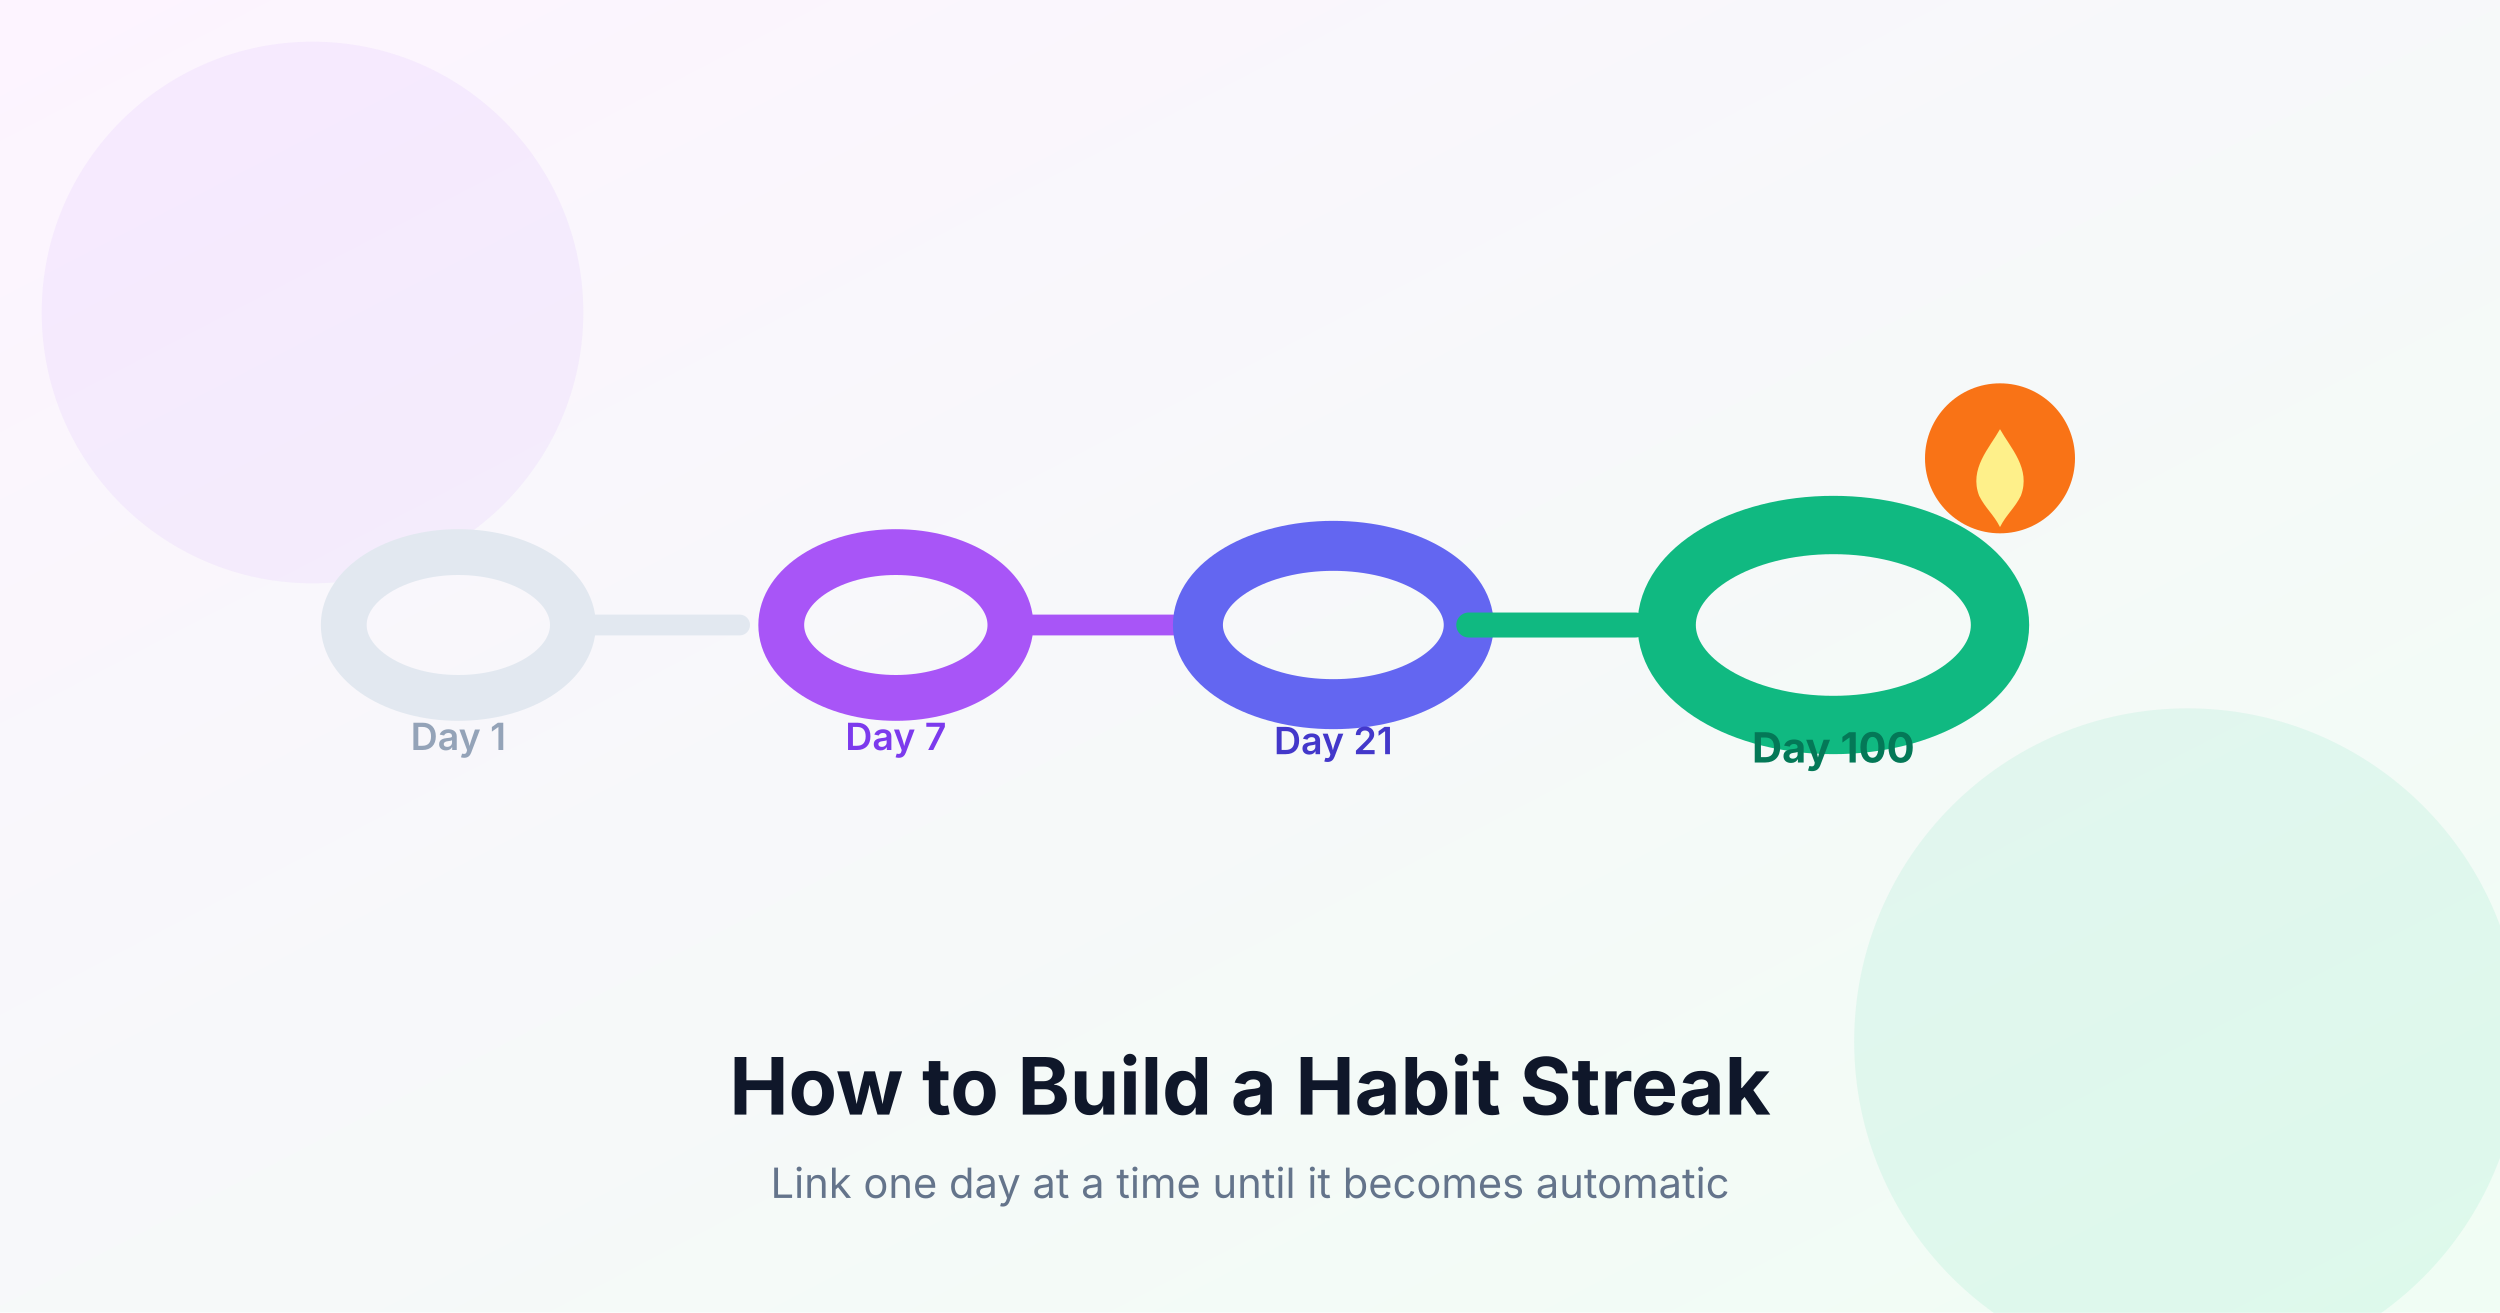
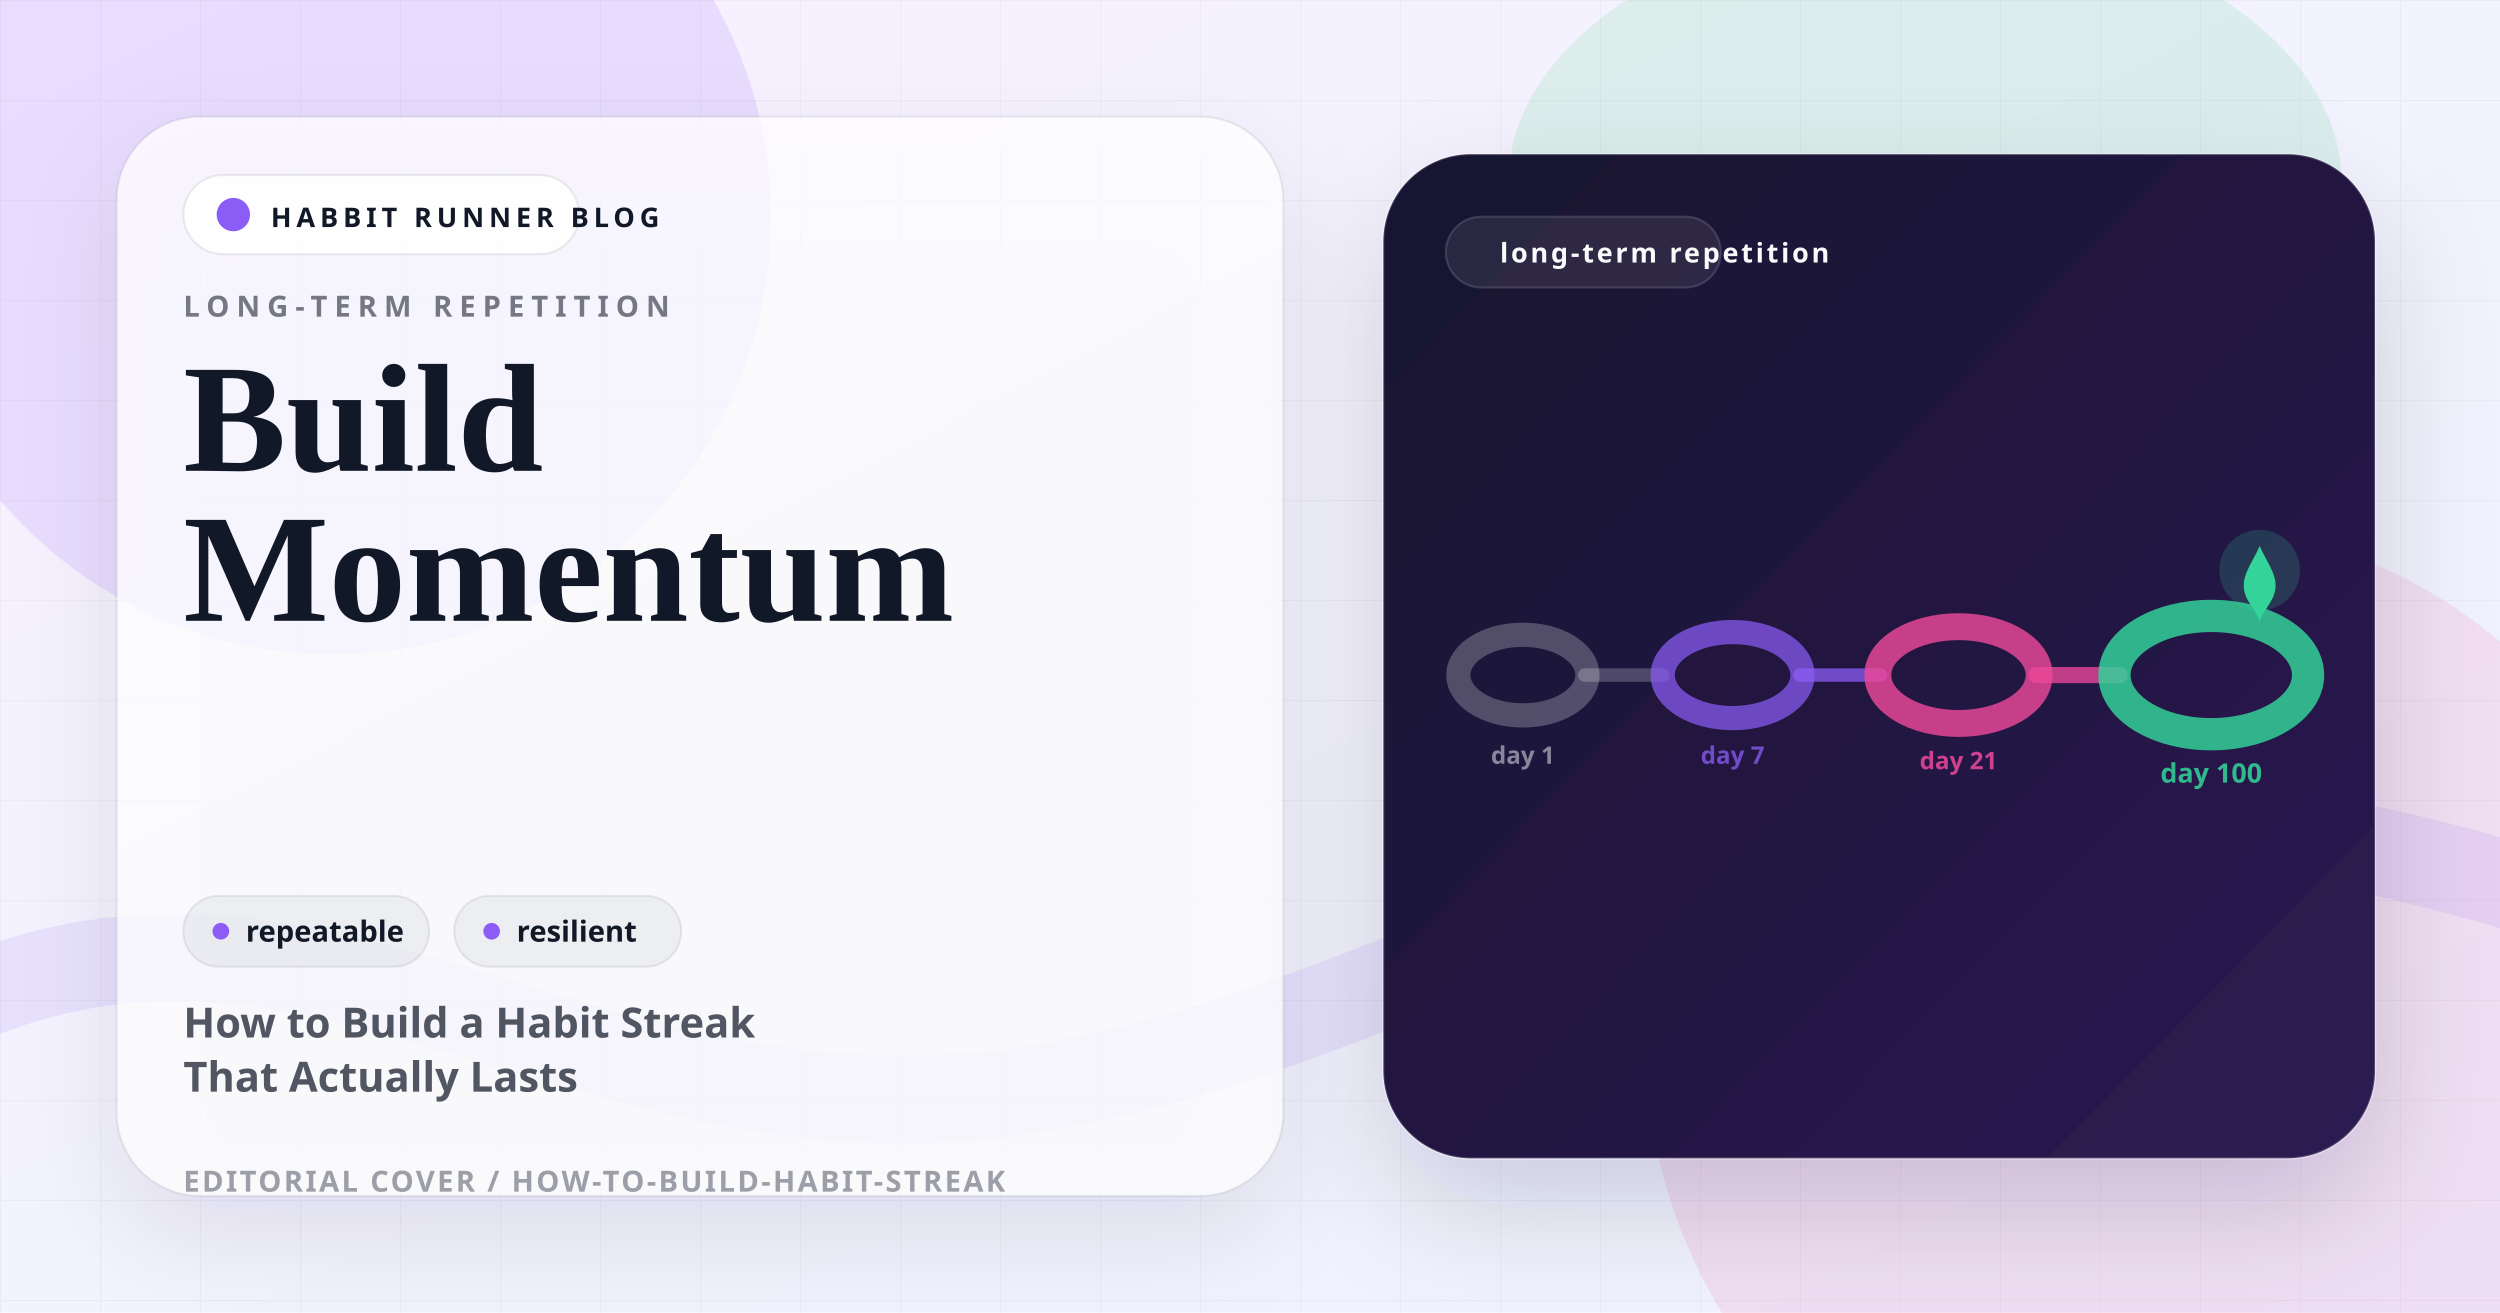
- <svg xmlns="http://www.w3.org/2000/svg" width="1200" height="630" viewBox="0 0 1200 630" role="img" aria-label="How to Build a Habit Streak">
+ <svg xmlns="http://www.w3.org/2000/svg" width="1200" height="630" viewBox="0 0 1200 630" role="img" aria-label="How to Build a Habit Streak That Actually Lasts">
  <defs>
-     <linearGradient id="bg" x1="0" x2="1" y1="0" y2="1">
-       <stop offset="0%" stop-color="#fdf4ff" />
-       <stop offset="100%" stop-color="#f0fdf4" />
+     <linearGradient id="bg" x1="0" y1="0" x2="1" y2="1">
+       <stop offset="0%" stop-color="#f8f1ff" />
+       <stop offset="100%" stop-color="#eef3ff" />
    </linearGradient>
-     <linearGradient id="chain" x1="0" x2="1" y1="0" y2="0">
-       <stop offset="0%" stop-color="#a855f7" />
-       <stop offset="100%" stop-color="#10b981" />
+     <linearGradient id="panel" x1="0" y1="0" x2="1" y2="1">
+       <stop offset="0%" stop-color="#17122f" />
+       <stop offset="100%" stop-color="#2c1b52" />
    </linearGradient>
+     <pattern id="grid" width="48" height="48" patternUnits="userSpaceOnUse">
+       <path d="M48 0H0V48" fill="none" stroke="rgba(17, 24, 39, 0.07)" stroke-width="1" />
+     </pattern>
+     <filter id="shadowSoft" x="-20%" y="-20%" width="140%" height="150%">
+       <feDropShadow dx="0" dy="20" stdDeviation="24" flood-color="#0f172a" flood-opacity="0.12" />
+     </filter>
+     <filter id="shadowBoard" x="-20%" y="-20%" width="140%" height="150%">
+       <feDropShadow dx="0" dy="24" stdDeviation="28" flood-color="#0f172a" flood-opacity="0.16" />
+     </filter>
+     <clipPath id="boardClip">
+       <rect x="664" y="74" width="476" height="482" rx="42" />
+     </clipPath>
  </defs>
  <rect width="1200" height="630" fill="url(#bg)" />
-   <circle cx="150" cy="150" r="130" fill="#c084fc" opacity="0.10" />
-   <circle cx="1050" cy="500" r="160" fill="#34d399" opacity="0.10" />
-   <ellipse cx="220" cy="300" rx="55" ry="35" fill="none" stroke="#e2e8f0" stroke-width="22" />
-   <text x="220" y="360" font-family="Inter,Arial,sans-serif" font-size="18" fill="#94a3b8" text-anchor="middle" font-weight="600">Day 1</text>
-   <line x1="275" y1="300" x2="355" y2="300" stroke="#e2e8f0" stroke-width="10" stroke-linecap="round" />
-   <ellipse cx="430" cy="300" rx="55" ry="35" fill="none" stroke="#a855f7" stroke-width="22" />
-   <text x="430" y="360" font-family="Inter,Arial,sans-serif" font-size="18" fill="#7c3aed" text-anchor="middle" font-weight="600">Day 7</text>
-   <line x1="485" y1="300" x2="565" y2="300" stroke="#a855f7" stroke-width="10" stroke-linecap="round" />
-   <ellipse cx="640" cy="300" rx="65" ry="38" fill="none" stroke="#6366f1" stroke-width="24" />
-   <text x="640" y="362" font-family="Inter,Arial,sans-serif" font-size="18" fill="#4338ca" text-anchor="middle" font-weight="600">Day 21</text>
-   <line x1="705" y1="300" x2="785" y2="300" stroke="#10b981" stroke-width="12" stroke-linecap="round" />
-   <ellipse cx="880" cy="300" rx="80" ry="48" fill="none" stroke="#10b981" stroke-width="28" />
-   <text x="880" y="366" font-family="Inter,Arial,sans-serif" font-size="20" fill="#047857" text-anchor="middle" font-weight="700">Day 100</text>
-   <circle cx="960" cy="220" r="36" fill="#f97316" />
-   <path d="M960 206 C955 215 945 225 950 238 C953 244 957 247 960 253 C963 247 967 244 970 238 C975 225 965 215 960 206Z" fill="#fef08a" />
-   <text x="600" y="535" font-family="Inter,Arial,sans-serif" font-size="38" font-weight="700" fill="#0f172a" text-anchor="middle">How to Build a Habit Streak</text>
-   <text x="600" y="575" font-family="Inter,Arial,sans-serif" font-size="20" fill="#64748b" text-anchor="middle">Link one day at a time until it becomes automatic</text>
+   <rect width="1200" height="630" fill="url(#grid)" opacity="0.6" />
+   <circle cx="160" cy="104" r="210" fill="rgba(139, 92, 246, 0.14)" />
+   <circle cx="1040" cy="500" r="250" fill="rgba(236, 72, 153, 0.12)" />
+   <ellipse cx="924" cy="88" rx="200" ry="126" fill="rgba(34, 197, 94, 0.12)" />
+   <path d="M-40 492 C146 390 284 566 512 520 C736 476 870 314 1240 436" fill="none" stroke="rgba(139, 92, 246, 0.12)" stroke-width="42" stroke-linecap="round" />
+   <rect x="56" y="56" width="560" height="518" rx="40" fill="rgba(255, 255, 255, 0.74)" stroke="rgba(17, 24, 39, 0.08)" filter="url(#shadowSoft)" />
+   <rect x="88" y="84" width="190" height="38" rx="19" fill="rgba(255, 255, 255, 0.88)" stroke="rgba(17, 24, 39, 0.08)" />
+   <circle cx="112" cy="103" r="8" fill="#8b5cf6" />
+   <text x="130" y="109" fill="#111827" font-family="'Avenir Next', 'Segoe UI', 'Trebuchet MS', sans-serif" font-size="13" font-weight="700" letter-spacing="0.18em">HABBIT RUNNER BLOG</text>
+   <text x="88" y="152" fill="rgba(17, 24, 39, 0.56)" font-family="'Avenir Next', 'Segoe UI', 'Trebuchet MS', sans-serif" font-size="14" font-weight="700" letter-spacing="0.24em">LONG-TERM REPETITION</text>
+   <text x="88" y="226" fill="#111827" font-family="'Iowan Old Style', Georgia, 'Times New Roman', serif" font-size="74" font-weight="700">
+     <tspan x="88" dy="0">Build</tspan>
+     <tspan x="88" dy="72">Momentum</tspan>
+   </text>
+   <g transform="translate(88 430)">
+     <rect width="118" height="34" rx="17" fill="rgba(17, 24, 39, 0.05)" stroke="rgba(17, 24, 39, 0.08)" />
+     <circle cx="18" cy="17" r="4" fill="#8b5cf6" />
+     <text x="30" y="22" fill="#111827" font-family="'Avenir Next', 'Segoe UI', 'Trebuchet MS', sans-serif" font-size="14" font-weight="600">repeatable</text>
+   </g>
+   <g transform="translate(218 430)">
+     <rect width="109" height="34" rx="17" fill="rgba(17, 24, 39, 0.05)" stroke="rgba(17, 24, 39, 0.08)" />
+     <circle cx="18" cy="17" r="4" fill="#8b5cf6" />
+     <text x="30" y="22" fill="#111827" font-family="'Avenir Next', 'Segoe UI', 'Trebuchet MS', sans-serif" font-size="14" font-weight="600">resilient</text>
+   </g>
+   <text x="88" y="498" fill="rgba(17, 24, 39, 0.72)" font-family="'Avenir Next', 'Segoe UI', 'Trebuchet MS', sans-serif" font-size="20" font-weight="600">
+     <tspan x="88" dy="0">How to Build a Habit Streak</tspan>
+     <tspan x="88" dy="26">That Actually Lasts</tspan>
+   </text>
+   <text x="88" y="572" fill="rgba(17, 24, 39, 0.4)" font-family="'Avenir Next', 'Segoe UI', 'Trebuchet MS', sans-serif" font-size="14" font-weight="700" letter-spacing="0.08em">EDITORIAL COVER / HOW-TO-BUILD-HABIT-STREAK</text>
+   <g filter="url(#shadowBoard)">
+     <rect x="664" y="74" width="476" height="482" rx="42" fill="url(#panel)" stroke="rgba(255, 255, 255, 0.18)" />
+   </g>
+   <rect x="694" y="104" width="132" height="34" rx="17" fill="rgba(255, 255, 255, 0.08)" stroke="rgba(255, 255, 255, 0.14)" />
+   <text x="720" y="126" fill="#f8fafc" font-family="'Avenir Next', 'Segoe UI', 'Trebuchet MS', sans-serif" font-size="13" font-weight="700" letter-spacing="0.1em">long-term repetition</text>
+   <g clip-path="url(#boardClip)">
+     <g transform="translate(661.278 162.6933) scale(0.6453674)">
+       <ellipse cx="108" cy="250" rx="48" ry="30" fill="none" stroke="rgba(255, 255, 255, 0.24)" stroke-width="18" />
+       <line x1="154" y1="250" x2="212" y2="250" stroke="rgba(255, 255, 255, 0.22)" stroke-width="10" stroke-linecap="round" />
+       <ellipse cx="264" cy="250" rx="52" ry="32" fill="none" stroke="rgba(139, 92, 246, 0.72)" stroke-width="18" />
+       <line x1="314" y1="250" x2="374" y2="250" stroke="rgba(139, 92, 246, 0.74)" stroke-width="10" stroke-linecap="round" />
+       <ellipse cx="432" cy="250" rx="60" ry="36" fill="none" stroke="rgba(236, 72, 153, 0.82)" stroke-width="20" />
+       <line x1="490" y1="250" x2="552" y2="250" stroke="rgba(236, 72, 153, 0.78)" stroke-width="12" stroke-linecap="round" />
+       <ellipse cx="620" cy="250" rx="72" ry="44" fill="none" stroke="rgba(52, 211, 153, 0.84)" stroke-width="24" />
+       <circle cx="656" cy="172" r="30" fill="rgba(52, 211, 153, 0.18)" />
+       <path d="M656 154 C650 168 640 178 646 192 C650 200 654 204 656 210 C658 204 662 200 666 192 C672 178 662 168 656 154Z" fill="#34d399" />
+       <text x="108" y="316" fill="rgba(255, 255, 255, 0.48)" font-family="'Avenir Next', 'Segoe UI', 'Trebuchet MS', sans-serif" font-size="18" font-weight="700" text-anchor="middle">day 1</text>
+       <text x="264" y="316" fill="rgba(139, 92, 246, 0.76)" font-family="'Avenir Next', 'Segoe UI', 'Trebuchet MS', sans-serif" font-size="18" font-weight="700" text-anchor="middle">day 7</text>
+       <text x="432" y="320" fill="rgba(236, 72, 153, 0.86)" font-family="'Avenir Next', 'Segoe UI', 'Trebuchet MS', sans-serif" font-size="18" font-weight="700" text-anchor="middle">day 21</text>
+       <text x="620" y="330" fill="rgba(52, 211, 153, 0.86)" font-family="'Avenir Next', 'Segoe UI', 'Trebuchet MS', sans-serif" font-size="20" font-weight="700" text-anchor="middle">day 100</text>
+     </g>
+   </g>
</svg>
